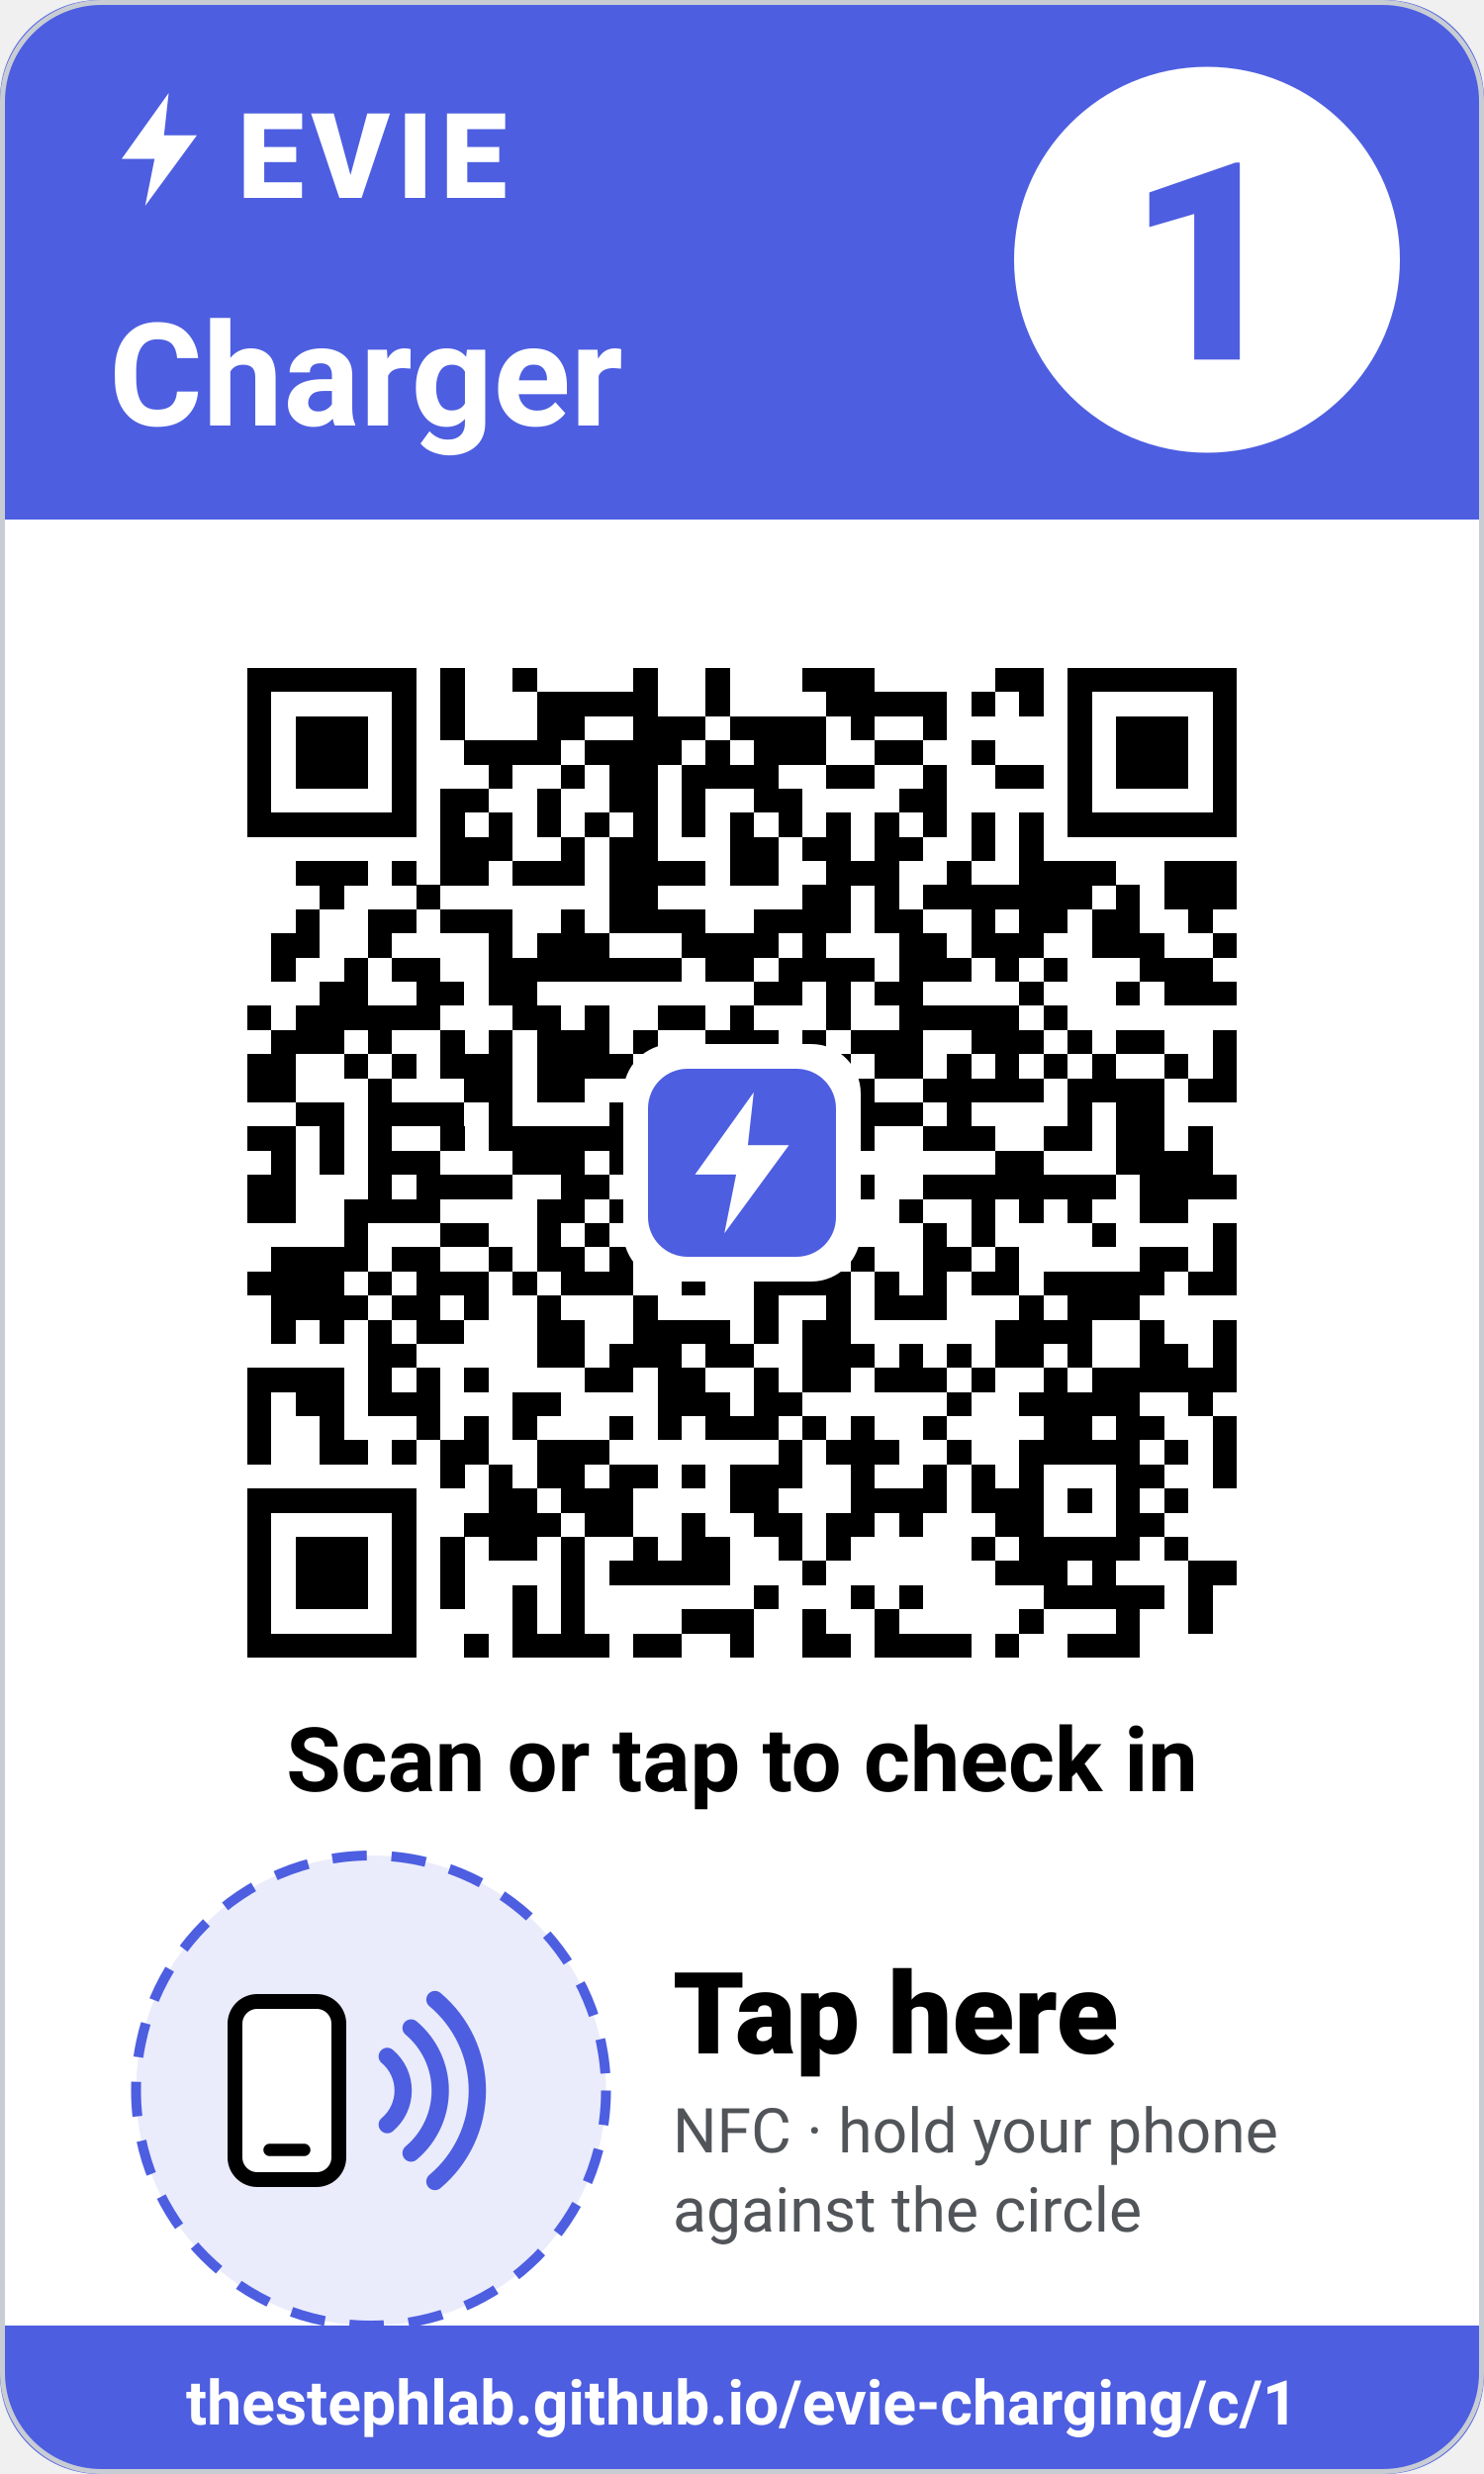
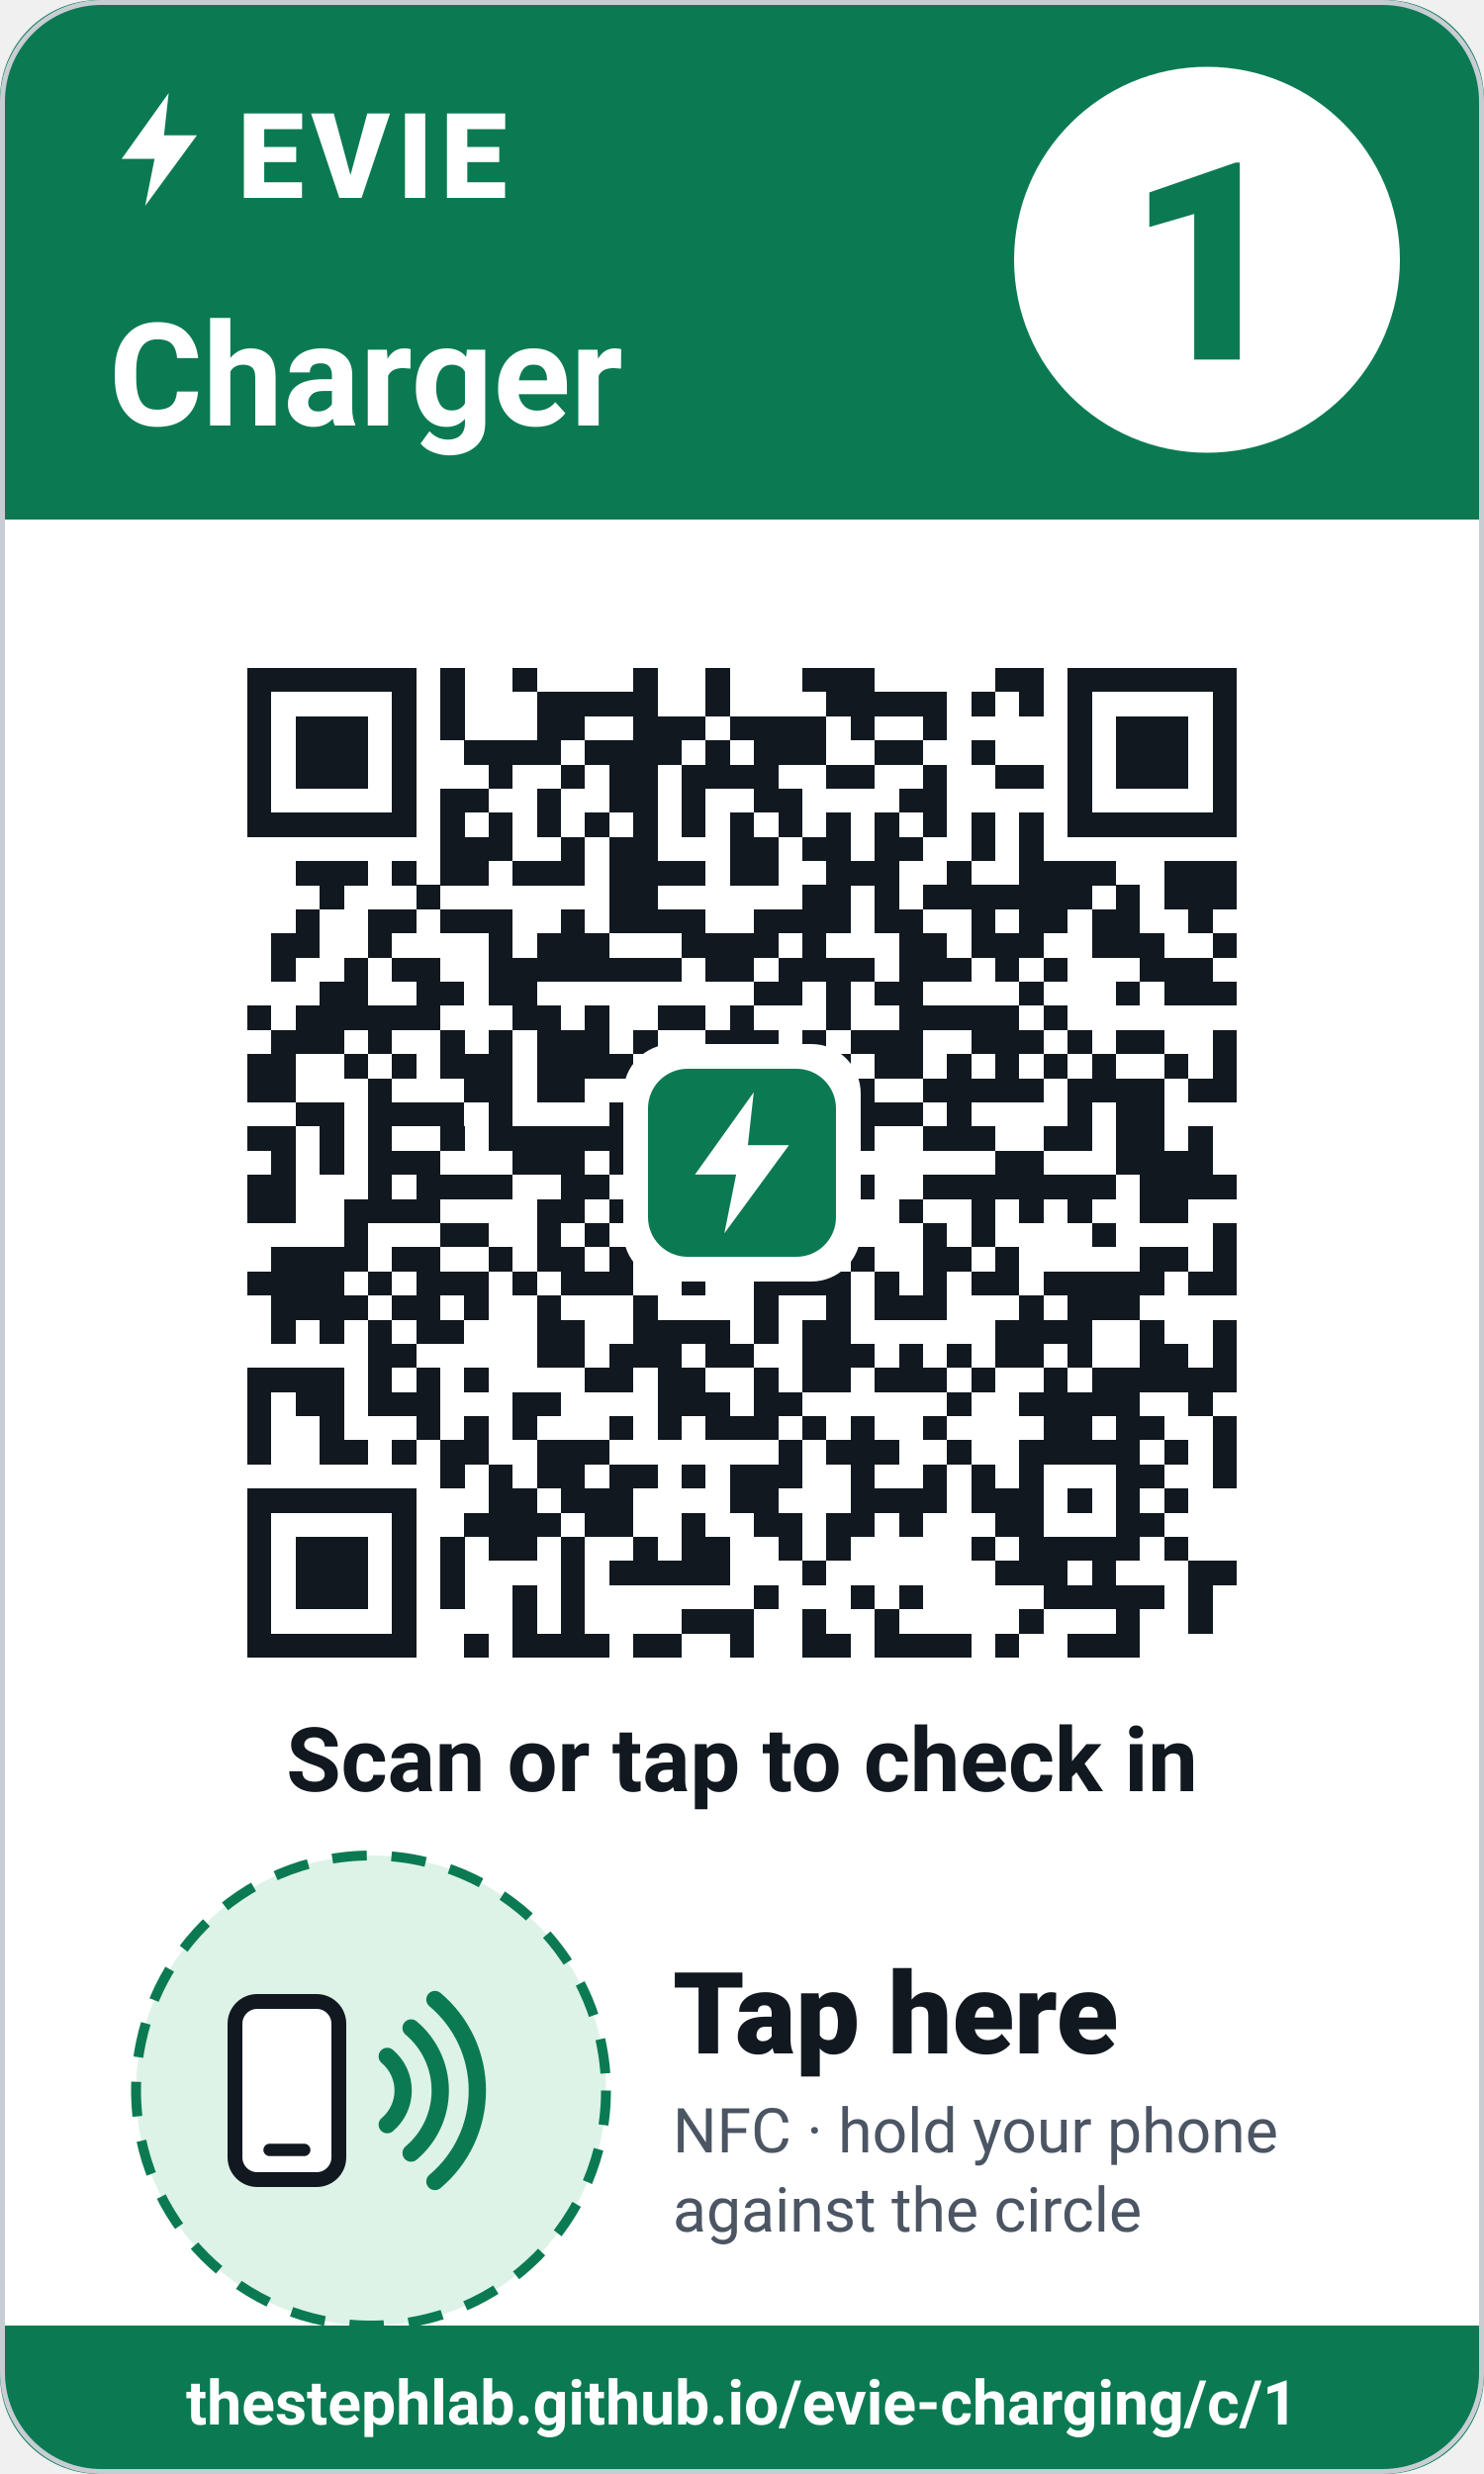
<svg xmlns="http://www.w3.org/2000/svg" width="60mm" height="100mm" viewBox="0 0 600 1000">
  <g>
    <defs>
      <clipPath id="evie-clip-1">
        <rect width="600" height="1000" rx="40" />
      </clipPath>
    </defs>
    <g clip-path="url(#evie-clip-1)" font-family="'Roboto', 'Segoe UI', 'Helvetica Neue', Arial, sans-serif">
      <rect width="600" height="1000" fill="#fff" />
-       <rect width="600" height="210" fill="#4D5EE0" />
+       <rect width="600" height="210" fill="#0B7A52" />
      <path d="M36 8 16 36h14l-4 20 22-30H34z" transform="translate(34 30) scale(.95)" fill="#fff" />
      <text x="96" y="80" font-size="48" font-weight="800" letter-spacing="3" fill="#fff">EVIE</text>
      <text x="44" y="172" font-size="58" font-weight="700" fill="#fff">Charger</text>
      <circle cx="488" cy="105" r="78" fill="#fff" />
-       <text x="488" y="145.32" text-anchor="middle" font-size="112" font-weight="800" fill="#4D5EE0">1</text>
-       <path d="M100 270h68.29v9.76h-68.29zM178.05 270h9.76v9.76h-9.76zM207.32 270h9.76v9.76h-9.76zM256.1 270h9.76v9.76h-9.76zM285.37 270h9.76v9.76h-9.76zM324.39 270h29.27v9.76h-29.27zM402.44 270h19.51v9.76h-19.51zM431.71 270h68.29v9.76h-68.29zM100 279.76h9.76v9.76h-9.76zM158.54 279.76h9.76v9.76h-9.76zM178.05 279.76h9.76v9.76h-9.76zM217.07 279.76h48.78v9.76h-48.78zM285.37 279.76h9.76v9.76h-9.76zM334.15 279.76h48.78v9.76h-48.78zM392.68 279.76h9.76v9.76h-9.76zM412.2 279.76h9.76v9.76h-9.76zM431.71 279.76h9.76v9.76h-9.76zM490.24 279.76h9.76v9.76h-9.76zM100 289.51h9.76v9.76h-9.76zM119.51 289.51h29.27v9.76h-29.27zM158.54 289.51h9.76v9.76h-9.76zM178.05 289.51h9.76v9.76h-9.76zM217.07 289.51h19.51v9.76h-19.51zM256.1 289.51h29.27v9.76h-29.27zM295.12 289.51h39.02v9.76h-39.02zM343.9 289.51h9.76v9.76h-9.76zM373.17 289.51h9.76v9.76h-9.76zM431.71 289.51h9.76v9.76h-9.76zM451.22 289.51h29.27v9.76h-29.27zM490.24 289.51h9.76v9.76h-9.76zM100 299.27h9.76v9.76h-9.76zM119.51 299.27h29.27v9.76h-29.27zM158.54 299.27h9.76v9.76h-9.76zM187.8 299.27h39.02v9.76h-39.02zM236.59 299.27h39.02v9.76h-39.02zM285.37 299.27h9.76v9.76h-9.76zM304.88 299.27h29.27v9.76h-29.27zM353.66 299.27h19.51v9.76h-19.51zM392.68 299.27h9.76v9.76h-9.76zM431.71 299.27h9.76v9.76h-9.76zM451.22 299.27h29.27v9.76h-29.27zM490.24 299.27h9.76v9.76h-9.76zM100 309.02h9.76v9.76h-9.76zM119.51 309.02h29.27v9.76h-29.27zM158.54 309.02h9.76v9.76h-9.76zM197.56 309.02h9.76v9.76h-9.76zM226.83 309.02h9.76v9.76h-9.76zM246.34 309.02h19.51v9.76h-19.51zM275.61 309.02h39.02v9.76h-39.02zM334.15 309.02h19.51v9.76h-19.51zM373.17 309.02h9.76v9.76h-9.76zM402.44 309.02h19.51v9.76h-19.51zM431.71 309.02h9.76v9.76h-9.76zM451.22 309.02h29.27v9.76h-29.27zM490.24 309.02h9.76v9.76h-9.76zM100 318.78h9.76v9.76h-9.76zM158.54 318.78h9.76v9.76h-9.76zM178.05 318.78h19.51v9.76h-19.51zM217.07 318.78h9.76v9.76h-9.76zM246.34 318.78h19.51v9.76h-19.51zM275.61 318.78h9.76v9.76h-9.76zM304.88 318.78h19.51v9.76h-19.51zM363.41 318.78h19.51v9.76h-19.51zM431.71 318.78h9.76v9.76h-9.76zM490.24 318.78h9.76v9.76h-9.76zM100 328.54h68.29v9.76h-68.29zM178.05 328.54h9.76v9.76h-9.76zM197.56 328.54h9.76v9.76h-9.76zM217.07 328.54h9.76v9.76h-9.76zM236.59 328.54h9.76v9.76h-9.76zM256.1 328.54h9.76v9.76h-9.76zM275.61 328.54h9.76v9.76h-9.76zM295.12 328.54h9.76v9.76h-9.76zM314.63 328.54h9.76v9.76h-9.76zM334.15 328.54h9.76v9.76h-9.76zM353.66 328.54h9.76v9.76h-9.76zM373.17 328.54h9.76v9.76h-9.76zM392.68 328.54h9.76v9.76h-9.76zM412.2 328.54h9.76v9.76h-9.76zM431.71 328.54h68.29v9.76h-68.29zM178.05 338.29h29.27v9.76h-29.27zM226.83 338.29h9.76v9.76h-9.76zM246.34 338.29h19.51v9.76h-19.51zM295.12 338.29h19.51v9.76h-19.51zM324.39 338.29h19.51v9.76h-19.51zM353.66 338.29h19.51v9.76h-19.51zM392.68 338.29h9.76v9.76h-9.76zM412.2 338.29h9.76v9.76h-9.76zM119.51 348.05h29.27v9.76h-29.27zM158.54 348.05h9.76v9.76h-9.76zM178.05 348.05h19.51v9.76h-19.51zM207.32 348.05h29.27v9.76h-29.27zM246.34 348.05h39.02v9.76h-39.02zM295.12 348.05h19.51v9.76h-19.51zM334.15 348.05h29.27v9.76h-29.27zM382.93 348.05h9.76v9.76h-9.76zM412.2 348.05h39.02v9.76h-39.02zM470.73 348.05h29.27v9.76h-29.27zM129.27 357.8h9.76v9.76h-9.76zM168.29 357.8h9.76v9.76h-9.76zM246.34 357.8h19.51v9.76h-19.51zM324.39 357.8h19.51v9.76h-19.51zM353.66 357.8h9.76v9.76h-9.76zM373.17 357.8h68.29v9.76h-68.29zM451.22 357.8h9.76v9.76h-9.76zM470.73 357.8h29.27v9.76h-29.27zM119.51 367.56h9.76v9.76h-9.76zM148.78 367.56h19.51v9.76h-19.51zM178.05 367.56h29.27v9.76h-29.27zM226.83 367.56h9.76v9.76h-9.76zM246.34 367.56h39.02v9.76h-39.02zM304.88 367.56h39.02v9.76h-39.02zM353.66 367.56h19.51v9.76h-19.51zM392.68 367.56h9.76v9.76h-9.76zM412.2 367.56h19.51v9.76h-19.51zM441.46 367.56h19.51v9.76h-19.51zM480.49 367.56h9.76v9.76h-9.76zM109.76 377.32h19.51v9.76h-19.51zM148.78 377.32h9.76v9.76h-9.76zM197.56 377.32h9.76v9.76h-9.76zM217.07 377.32h29.27v9.76h-29.27zM275.61 377.32h39.02v9.76h-39.02zM324.39 377.32h9.76v9.76h-9.76zM363.41 377.32h19.51v9.76h-19.51zM392.68 377.32h29.27v9.76h-29.27zM441.46 377.32h29.27v9.76h-29.27zM490.24 377.32h9.76v9.76h-9.76zM109.76 387.07h9.76v9.76h-9.76zM139.02 387.07h9.76v9.76h-9.76zM158.54 387.07h19.51v9.76h-19.51zM197.56 387.07h78.05v9.76h-78.05zM285.37 387.07h19.51v9.76h-19.51zM314.63 387.07h39.02v9.76h-39.02zM363.41 387.07h29.27v9.76h-29.27zM402.44 387.07h9.76v9.76h-9.76zM421.95 387.07h9.76v9.76h-9.76zM460.98 387.07h29.27v9.76h-29.27zM129.27 396.83h19.51v9.76h-19.51zM168.29 396.83h19.51v9.76h-19.51zM197.56 396.83h19.51v9.76h-19.51zM304.88 396.83h19.51v9.76h-19.51zM334.15 396.83h9.76v9.76h-9.76zM353.66 396.83h19.51v9.76h-19.51zM412.2 396.83h9.76v9.76h-9.76zM451.22 396.83h9.76v9.76h-9.76zM470.73 396.83h29.27v9.76h-29.27zM100 406.59h9.76v9.76h-9.76zM119.51 406.59h58.54v9.76h-58.54zM207.32 406.59h19.51v9.76h-19.51zM236.59 406.59h9.76v9.76h-9.76zM265.85 406.59h19.51v9.76h-19.51zM295.12 406.59h9.76v9.76h-9.76zM334.15 406.59h9.76v9.76h-9.76zM363.41 406.59h48.78v9.76h-48.78zM421.95 406.59h9.76v9.76h-9.76zM109.76 416.34h29.27v9.76h-29.27zM148.78 416.34h9.76v9.76h-9.76zM178.05 416.34h9.76v9.76h-9.76zM197.56 416.34h9.76v9.76h-9.76zM217.07 416.34h29.27v9.76h-29.27zM256.1 416.34h9.76v9.76h-9.76zM285.37 416.34h29.27v9.76h-29.27zM324.39 416.34h9.76v9.76h-9.76zM343.9 416.34h29.27v9.76h-29.27zM392.68 416.34h29.27v9.76h-29.27zM431.71 416.34h9.76v9.76h-9.76zM451.22 416.34h19.51v9.76h-19.51zM490.24 416.34h9.76v9.76h-9.76zM100 426.1h19.51v9.76h-19.51zM139.02 426.1h9.76v9.76h-9.76zM158.54 426.1h9.76v9.76h-9.76zM178.05 426.1h29.27v9.76h-29.27zM217.07 426.1h39.02v9.76h-39.02zM265.85 426.1h19.51v9.76h-19.51zM295.12 426.1h19.51v9.76h-19.51zM334.15 426.1h9.76v9.76h-9.76zM353.66 426.1h19.51v9.76h-19.51zM382.93 426.1h9.76v9.76h-9.76zM402.44 426.1h9.76v9.76h-9.76zM421.95 426.1h9.76v9.76h-9.76zM441.46 426.1h9.76v9.76h-9.76zM470.73 426.1h9.76v9.76h-9.76zM490.24 426.1h9.76v9.76h-9.76zM100 435.85h19.51v9.76h-19.51zM148.78 435.85h9.76v9.76h-9.76zM187.8 435.85h19.51v9.76h-19.51zM217.07 435.85h19.51v9.76h-19.51zM275.61 435.85h19.51v9.76h-19.51zM314.63 435.85h39.02v9.76h-39.02zM373.17 435.85h48.78v9.76h-48.78zM431.71 435.85h39.02v9.76h-39.02zM480.49 435.85h19.51v9.76h-19.51zM119.51 445.61h19.51v9.76h-19.51zM148.78 445.61h39.02v9.76h-39.02zM197.56 445.61h9.76v9.76h-9.76zM246.34 445.61h29.27v9.76h-29.27zM285.37 445.61h9.76v9.76h-9.76zM314.63 445.61h58.54v9.76h-58.54zM382.93 445.61h9.76v9.76h-9.76zM431.71 445.61h9.76v9.76h-9.76zM451.22 445.61h19.51v9.76h-19.51zM100 455.37h19.51v9.76h-19.51zM129.27 455.37h9.76v9.76h-9.76zM148.78 455.37h9.76v9.76h-9.76zM178.05 455.37h9.76v9.76h-9.76zM197.56 455.37h58.54v9.76h-58.54zM265.85 455.37h9.76v9.76h-9.76zM295.12 455.37h29.27v9.76h-29.27zM343.9 455.37h9.76v9.76h-9.76zM373.17 455.37h29.27v9.76h-29.27zM421.95 455.37h19.51v9.76h-19.51zM451.22 455.37h19.51v9.76h-19.51zM480.49 455.37h9.76v9.76h-9.76zM109.76 465.12h9.76v9.76h-9.76zM129.27 465.12h9.76v9.76h-9.76zM148.78 465.12h29.27v9.76h-29.27zM207.32 465.12h29.27v9.76h-29.27zM246.34 465.12h29.27v9.76h-29.27zM285.37 465.12h9.76v9.76h-9.76zM334.15 465.12h9.76v9.76h-9.76zM402.44 465.12h19.51v9.76h-19.51zM451.22 465.12h39.02v9.76h-39.02zM100 474.88h19.51v9.76h-19.51zM148.78 474.88h9.76v9.76h-9.76zM168.29 474.88h39.02v9.76h-39.02zM226.83 474.88h19.51v9.76h-19.51zM256.1 474.88h19.51v9.76h-19.51zM304.88 474.88h9.76v9.76h-9.76zM324.39 474.88h9.76v9.76h-9.76zM343.9 474.88h9.76v9.76h-9.76zM373.17 474.88h78.05v9.76h-78.05zM460.98 474.88h39.02v9.76h-39.02zM100 484.63h19.51v9.76h-19.51zM139.02 484.63h39.02v9.76h-39.02zM217.07 484.63h19.51v9.76h-19.51zM246.34 484.63h9.76v9.76h-9.76zM265.85 484.63h9.76v9.76h-9.76zM285.37 484.63h9.76v9.76h-9.76zM334.15 484.63h9.76v9.76h-9.76zM363.41 484.63h9.76v9.76h-9.76zM392.68 484.63h9.76v9.76h-9.76zM412.2 484.63h9.76v9.76h-9.76zM431.71 484.63h9.76v9.76h-9.76zM460.98 484.63h19.51v9.76h-19.51zM139.02 494.39h9.76v9.76h-9.76zM178.05 494.39h19.51v9.76h-19.51zM217.07 494.39h9.76v9.76h-9.76zM236.59 494.39h9.76v9.76h-9.76zM256.1 494.39h9.76v9.76h-9.76zM285.37 494.39h19.51v9.76h-19.51zM324.39 494.39h19.51v9.76h-19.51zM373.17 494.39h9.76v9.76h-9.76zM392.68 494.39h9.76v9.76h-9.76zM441.46 494.39h9.76v9.76h-9.76zM490.24 494.39h9.76v9.76h-9.76zM109.76 504.15h39.02v9.76h-39.02zM158.54 504.15h19.51v9.76h-19.51zM197.56 504.15h9.76v9.76h-9.76zM217.07 504.15h19.51v9.76h-19.51zM246.34 504.15h9.76v9.76h-9.76zM275.61 504.15h29.27v9.76h-29.27zM314.63 504.15h19.51v9.76h-19.51zM343.9 504.15h9.76v9.76h-9.76zM373.17 504.15h19.51v9.76h-19.51zM402.44 504.15h9.76v9.76h-9.76zM460.98 504.15h19.51v9.76h-19.51zM490.24 504.15h9.76v9.76h-9.76zM100 513.9h39.02v9.76h-39.02zM148.78 513.9h9.76v9.76h-9.76zM168.29 513.9h29.27v9.76h-29.27zM207.32 513.9h9.76v9.76h-9.76zM226.83 513.9h29.27v9.76h-29.27zM275.61 513.9h9.76v9.76h-9.76zM304.88 513.9h39.02v9.76h-39.02zM353.66 513.9h9.76v9.76h-9.76zM373.17 513.9h9.76v9.76h-9.76zM392.68 513.9h19.51v9.76h-19.51zM421.95 513.9h48.78v9.76h-48.78zM480.49 513.9h19.51v9.76h-19.51zM109.76 523.66h39.02v9.76h-39.02zM158.54 523.66h19.51v9.76h-19.51zM187.8 523.66h9.76v9.76h-9.76zM217.07 523.66h9.76v9.76h-9.76zM256.1 523.66h9.76v9.76h-9.76zM304.88 523.66h9.76v9.76h-9.76zM334.15 523.66h9.76v9.76h-9.76zM353.66 523.66h29.27v9.76h-29.27zM412.2 523.66h9.76v9.76h-9.76zM431.71 523.66h29.27v9.76h-29.27zM109.76 533.41h9.76v9.76h-9.76zM129.27 533.41h9.76v9.76h-9.76zM148.78 533.41h9.76v9.76h-9.76zM168.29 533.41h19.51v9.76h-19.51zM217.07 533.41h19.51v9.76h-19.51zM256.1 533.41h39.02v9.76h-39.02zM304.88 533.41h9.76v9.76h-9.76zM324.39 533.41h19.51v9.76h-19.51zM402.44 533.41h39.02v9.76h-39.02zM460.98 533.41h9.76v9.76h-9.76zM490.24 533.41h9.76v9.76h-9.76zM148.78 543.17h19.51v9.76h-19.51zM217.07 543.17h19.51v9.76h-19.51zM246.34 543.17h29.27v9.76h-29.27zM285.37 543.17h19.51v9.76h-19.51zM324.39 543.17h29.27v9.76h-29.27zM363.41 543.17h9.76v9.76h-9.76zM382.93 543.17h9.76v9.76h-9.76zM402.44 543.17h19.51v9.76h-19.51zM431.71 543.17h9.76v9.76h-9.76zM460.98 543.17h19.51v9.76h-19.51zM490.24 543.17h9.76v9.76h-9.76zM100 552.93h39.02v9.76h-39.02zM148.78 552.93h9.76v9.76h-9.76zM168.29 552.93h9.76v9.76h-9.76zM187.8 552.93h9.76v9.76h-9.76zM236.59 552.93h19.51v9.76h-19.51zM265.85 552.93h19.51v9.76h-19.51zM304.88 552.93h9.76v9.76h-9.76zM324.39 552.93h19.51v9.76h-19.51zM353.66 552.93h29.27v9.76h-29.27zM392.68 552.93h9.76v9.76h-9.76zM421.95 552.93h9.76v9.76h-9.76zM441.46 552.93h58.54v9.76h-58.54zM100 562.68h9.76v9.76h-9.76zM119.51 562.68h19.51v9.76h-19.51zM148.78 562.68h29.27v9.76h-29.27zM207.32 562.68h19.51v9.76h-19.51zM265.85 562.68h29.27v9.76h-29.27zM304.88 562.68h19.51v9.76h-19.51zM382.93 562.68h9.76v9.76h-9.76zM412.2 562.68h48.78v9.76h-48.78zM480.49 562.68h9.76v9.76h-9.76zM100 572.44h9.76v9.76h-9.76zM129.27 572.44h9.76v9.76h-9.76zM168.29 572.44h9.76v9.76h-9.76zM187.8 572.44h9.76v9.76h-9.76zM207.32 572.44h9.76v9.76h-9.76zM246.34 572.44h9.76v9.76h-9.76zM265.85 572.44h9.76v9.76h-9.76zM285.37 572.44h29.27v9.76h-29.27zM324.39 572.44h9.76v9.76h-9.76zM343.9 572.44h9.76v9.76h-9.76zM373.17 572.44h9.76v9.76h-9.76zM421.95 572.44h19.51v9.76h-19.51zM451.22 572.44h19.51v9.76h-19.51zM490.24 572.44h9.76v9.76h-9.76zM100 582.2h9.76v9.76h-9.76zM129.27 582.2h19.51v9.76h-19.51zM158.54 582.2h9.76v9.76h-9.76zM178.05 582.2h19.51v9.76h-19.51zM217.07 582.2h29.27v9.76h-29.27zM314.63 582.2h9.76v9.76h-9.76zM334.15 582.2h29.27v9.76h-29.27zM382.93 582.2h9.76v9.76h-9.76zM412.2 582.2h48.78v9.76h-48.78zM470.73 582.2h9.76v9.76h-9.76zM490.24 582.2h9.76v9.76h-9.76zM178.05 591.95h9.76v9.76h-9.76zM197.56 591.95h9.76v9.76h-9.76zM217.07 591.95h19.51v9.76h-19.51zM246.34 591.95h19.51v9.76h-19.51zM275.61 591.95h9.76v9.76h-9.76zM295.12 591.95h29.27v9.76h-29.27zM343.9 591.95h9.76v9.76h-9.76zM373.17 591.95h9.76v9.76h-9.76zM392.68 591.95h9.76v9.76h-9.76zM412.2 591.95h9.76v9.76h-9.76zM451.22 591.95h19.51v9.76h-19.51zM490.24 591.95h9.76v9.76h-9.76zM100 601.71h68.29v9.76h-68.29zM197.56 601.71h19.51v9.76h-19.51zM226.83 601.71h29.27v9.76h-29.27zM295.12 601.71h19.51v9.76h-19.51zM343.9 601.71h39.02v9.76h-39.02zM392.68 601.71h29.27v9.76h-29.27zM431.71 601.71h9.76v9.76h-9.76zM451.22 601.71h9.76v9.76h-9.76zM470.73 601.71h9.76v9.76h-9.76zM100 611.46h9.76v9.76h-9.76zM158.54 611.46h9.76v9.76h-9.76zM187.8 611.46h39.02v9.76h-39.02zM236.59 611.46h19.51v9.76h-19.51zM275.61 611.46h9.76v9.76h-9.76zM304.88 611.46h19.51v9.76h-19.51zM334.15 611.46h19.51v9.76h-19.51zM363.41 611.46h9.76v9.76h-9.76zM402.44 611.46h19.51v9.76h-19.51zM451.22 611.46h19.51v9.76h-19.51zM100 621.22h9.76v9.76h-9.76zM119.51 621.22h29.27v9.76h-29.27zM158.54 621.22h9.76v9.76h-9.76zM178.05 621.22h9.76v9.76h-9.76zM197.56 621.22h19.51v9.76h-19.51zM226.83 621.22h9.76v9.76h-9.76zM256.1 621.22h9.76v9.76h-9.76zM275.61 621.22h19.51v9.76h-19.51zM314.63 621.22h9.76v9.76h-9.76zM334.15 621.22h9.76v9.76h-9.76zM392.68 621.22h9.76v9.76h-9.76zM412.2 621.22h48.78v9.76h-48.78zM470.73 621.22h9.76v9.76h-9.76zM100 630.98h9.76v9.76h-9.76zM119.51 630.98h29.27v9.76h-29.27zM158.54 630.98h9.76v9.76h-9.76zM178.05 630.98h9.76v9.76h-9.76zM226.83 630.98h9.76v9.76h-9.76zM246.34 630.98h48.78v9.76h-48.78zM324.39 630.98h9.76v9.76h-9.76zM402.44 630.98h29.27v9.76h-29.27zM441.46 630.98h9.76v9.76h-9.76zM480.49 630.98h19.51v9.76h-19.51zM100 640.73h9.76v9.76h-9.76zM119.51 640.73h29.27v9.76h-29.27zM158.54 640.73h9.76v9.76h-9.76zM178.05 640.73h9.76v9.76h-9.76zM207.32 640.73h9.76v9.76h-9.76zM226.83 640.73h9.76v9.76h-9.76zM304.88 640.73h9.76v9.76h-9.76zM343.9 640.73h9.76v9.76h-9.76zM363.41 640.73h9.76v9.76h-9.76zM421.95 640.73h48.78v9.76h-48.78zM480.49 640.73h9.76v9.76h-9.76zM100 650.49h9.76v9.76h-9.76zM158.54 650.49h9.76v9.76h-9.76zM207.32 650.49h9.76v9.76h-9.76zM226.83 650.49h9.76v9.76h-9.76zM275.61 650.49h29.27v9.76h-29.27zM324.39 650.49h9.76v9.76h-9.76zM353.66 650.49h9.76v9.76h-9.76zM412.2 650.49h9.76v9.76h-9.76zM451.22 650.49h9.76v9.76h-9.76zM480.49 650.49h9.76v9.76h-9.76zM100 660.24h68.29v9.76h-68.29zM187.8 660.24h9.76v9.76h-9.76zM207.32 660.24h39.02v9.76h-39.02zM256.1 660.24h19.51v9.76h-19.51zM295.12 660.24h9.76v9.76h-9.76zM324.39 660.24h19.51v9.76h-19.51zM353.66 660.24h39.02v9.76h-39.02zM402.44 660.24h9.76v9.76h-9.76zM431.71 660.24h29.27v9.76h-29.27z" fill="#000000" shape-rendering="crispEdges" />
+       <text x="488" y="145.32" text-anchor="middle" font-size="112" font-weight="800" fill="#0B7A52">1</text>
+       <path d="M100 270h68.29v9.76h-68.29zM178.05 270h9.76v9.76h-9.76zM207.32 270h9.76v9.76h-9.76zM256.1 270h9.76v9.76h-9.76zM285.37 270h9.76v9.76h-9.76zM324.39 270h29.27v9.76h-29.27zM402.44 270h19.51v9.76h-19.51zM431.71 270h68.29v9.76h-68.29zM100 279.76h9.76v9.76h-9.76zM158.54 279.76h9.76v9.76h-9.76zM178.05 279.76h9.76v9.76h-9.76zM217.07 279.76h48.78v9.76h-48.78zM285.37 279.76h9.76v9.76h-9.76zM334.15 279.76h48.78v9.76h-48.78zM392.68 279.76h9.76v9.76h-9.76zM412.2 279.76h9.76v9.76h-9.76zM431.71 279.76h9.76v9.76h-9.76zM490.24 279.76h9.76v9.76h-9.76zM100 289.51h9.76v9.76h-9.76zM119.51 289.51h29.27v9.76h-29.27zM158.54 289.51h9.76v9.76h-9.76zM178.05 289.51h9.76v9.76h-9.76zM217.07 289.51h19.51v9.76h-19.51zM256.1 289.51h29.27v9.76h-29.27zM295.12 289.51h39.02v9.76h-39.02zM343.9 289.51h9.76v9.76h-9.76zM373.17 289.51h9.76v9.76h-9.76zM431.71 289.51h9.76v9.76h-9.76zM451.22 289.51h29.27v9.76h-29.27zM490.24 289.51h9.76v9.76h-9.76zM100 299.27h9.76v9.76h-9.76zM119.51 299.27h29.27v9.76h-29.27zM158.54 299.27h9.76v9.76h-9.76zM187.8 299.27h39.02v9.76h-39.02zM236.59 299.27h39.02v9.76h-39.02zM285.37 299.27h9.76v9.76h-9.76zM304.88 299.27h29.27v9.76h-29.27zM353.66 299.27h19.51v9.76h-19.51zM392.68 299.27h9.76v9.76h-9.76zM431.71 299.27h9.76v9.76h-9.76zM451.22 299.27h29.27v9.76h-29.27zM490.24 299.27h9.76v9.76h-9.76zM100 309.02h9.76v9.76h-9.76zM119.51 309.02h29.27v9.76h-29.27zM158.54 309.02h9.76v9.76h-9.76zM197.56 309.02h9.76v9.76h-9.76zM226.83 309.02h9.76v9.76h-9.76zM246.34 309.02h19.51v9.76h-19.51zM275.61 309.02h39.02v9.76h-39.02zM334.15 309.02h19.51v9.76h-19.51zM373.17 309.02h9.76v9.76h-9.76zM402.44 309.02h19.51v9.76h-19.51zM431.71 309.02h9.76v9.76h-9.76zM451.22 309.02h29.27v9.76h-29.27zM490.24 309.02h9.76v9.76h-9.76zM100 318.78h9.76v9.76h-9.76zM158.54 318.78h9.76v9.76h-9.76zM178.05 318.78h19.51v9.76h-19.51zM217.07 318.78h9.76v9.76h-9.76zM246.34 318.78h19.51v9.76h-19.51zM275.61 318.78h9.76v9.76h-9.76zM304.88 318.78h19.51v9.76h-19.51zM363.41 318.78h19.51v9.76h-19.51zM431.71 318.78h9.76v9.76h-9.76zM490.24 318.78h9.76v9.76h-9.76zM100 328.54h68.29v9.76h-68.29zM178.05 328.54h9.76v9.76h-9.76zM197.56 328.54h9.76v9.76h-9.76zM217.07 328.54h9.76v9.76h-9.76zM236.59 328.54h9.76v9.76h-9.76zM256.1 328.54h9.76v9.76h-9.76zM275.61 328.54h9.76v9.76h-9.76zM295.12 328.54h9.76v9.76h-9.76zM314.63 328.54h9.76v9.76h-9.76zM334.15 328.54h9.76v9.76h-9.76zM353.66 328.54h9.76v9.76h-9.76zM373.17 328.54h9.76v9.76h-9.76zM392.68 328.54h9.76v9.76h-9.76zM412.2 328.54h9.76v9.76h-9.76zM431.71 328.54h68.29v9.76h-68.29zM178.05 338.29h29.27v9.76h-29.27zM226.83 338.29h9.76v9.76h-9.76zM246.34 338.29h19.51v9.76h-19.51zM295.12 338.29h19.51v9.76h-19.51zM324.39 338.29h19.51v9.76h-19.51zM353.66 338.29h19.51v9.76h-19.51zM392.68 338.29h9.76v9.76h-9.76zM412.2 338.29h9.76v9.76h-9.76zM119.51 348.05h29.27v9.76h-29.27zM158.54 348.05h9.76v9.76h-9.76zM178.05 348.05h19.51v9.76h-19.51zM207.32 348.05h29.27v9.76h-29.27zM246.34 348.05h39.02v9.76h-39.02zM295.12 348.05h19.51v9.76h-19.51zM334.15 348.05h29.27v9.76h-29.27zM382.93 348.05h9.76v9.76h-9.76zM412.2 348.05h39.02v9.76h-39.02zM470.73 348.05h29.27v9.76h-29.27zM129.27 357.8h9.76v9.76h-9.76zM168.29 357.8h9.76v9.76h-9.76zM246.34 357.8h19.51v9.76h-19.51zM324.39 357.8h19.51v9.76h-19.51zM353.66 357.8h9.76v9.76h-9.76zM373.17 357.8h68.29v9.76h-68.29zM451.22 357.8h9.76v9.76h-9.76zM470.73 357.8h29.27v9.76h-29.27zM119.51 367.56h9.76v9.76h-9.76zM148.78 367.56h19.51v9.76h-19.51zM178.05 367.56h29.27v9.76h-29.27zM226.83 367.56h9.76v9.76h-9.76zM246.34 367.56h39.02v9.76h-39.02zM304.88 367.56h39.02v9.76h-39.02zM353.66 367.56h19.51v9.76h-19.51zM392.68 367.56h9.76v9.76h-9.76zM412.2 367.56h19.51v9.76h-19.51zM441.46 367.56h19.51v9.76h-19.51zM480.49 367.56h9.76v9.76h-9.76zM109.76 377.32h19.51v9.76h-19.51zM148.78 377.32h9.76v9.76h-9.76zM197.56 377.32h9.76v9.76h-9.76zM217.07 377.32h29.27v9.76h-29.27zM275.61 377.32h39.02v9.76h-39.02zM324.39 377.32h9.76v9.76h-9.76zM363.41 377.32h19.51v9.76h-19.51zM392.68 377.32h29.27v9.76h-29.27zM441.46 377.32h29.27v9.76h-29.27zM490.24 377.32h9.76v9.76h-9.76zM109.76 387.07h9.76v9.76h-9.76zM139.02 387.07h9.76v9.76h-9.76zM158.54 387.07h19.51v9.76h-19.51zM197.56 387.07h78.05v9.76h-78.05zM285.37 387.07h19.51v9.76h-19.51zM314.63 387.07h39.02v9.76h-39.02zM363.41 387.07h29.27v9.76h-29.27zM402.44 387.07h9.76v9.76h-9.76zM421.95 387.07h9.76v9.76h-9.76zM460.98 387.07h29.27v9.76h-29.27zM129.27 396.83h19.51v9.76h-19.51zM168.29 396.83h19.51v9.76h-19.51zM197.56 396.83h19.51v9.76h-19.51zM304.88 396.83h19.51v9.76h-19.51zM334.15 396.83h9.76v9.76h-9.76zM353.66 396.83h19.51v9.76h-19.51zM412.2 396.83h9.76v9.76h-9.76zM451.22 396.83h9.76v9.76h-9.76zM470.73 396.83h29.27v9.76h-29.27zM100 406.59h9.76v9.76h-9.76zM119.51 406.59h58.54v9.76h-58.54zM207.32 406.59h19.51v9.76h-19.51zM236.59 406.59h9.76v9.76h-9.76zM265.85 406.59h19.51v9.76h-19.51zM295.12 406.59h9.76v9.76h-9.76zM334.15 406.59h9.76v9.76h-9.76zM363.41 406.59h48.78v9.76h-48.78zM421.95 406.59h9.76v9.76h-9.76zM109.76 416.34h29.27v9.76h-29.27zM148.78 416.34h9.76v9.76h-9.76zM178.05 416.34h9.76v9.76h-9.76zM197.56 416.34h9.76v9.76h-9.76zM217.07 416.34h29.27v9.76h-29.27zM256.1 416.34h9.76v9.76h-9.76zM285.37 416.34h29.27v9.76h-29.27zM324.39 416.34h9.76v9.76h-9.76zM343.9 416.34h29.27v9.76h-29.27zM392.68 416.34h29.27v9.76h-29.27zM431.71 416.34h9.76v9.76h-9.76zM451.22 416.34h19.51v9.76h-19.51zM490.24 416.34h9.76v9.76h-9.76zM100 426.1h19.51v9.76h-19.51zM139.02 426.1h9.76v9.76h-9.76zM158.54 426.1h9.76v9.76h-9.76zM178.05 426.1h29.27v9.76h-29.27zM217.07 426.1h39.02v9.76h-39.02zM265.85 426.1h19.51v9.76h-19.51zM295.12 426.1h19.51v9.76h-19.51zM334.15 426.1h9.76v9.76h-9.76zM353.66 426.1h19.51v9.76h-19.51zM382.93 426.1h9.76v9.76h-9.76zM402.44 426.1h9.76v9.76h-9.76zM421.95 426.1h9.76v9.76h-9.76zM441.46 426.1h9.76v9.76h-9.76zM470.73 426.1h9.76v9.76h-9.76zM490.24 426.1h9.76v9.76h-9.76zM100 435.85h19.51v9.76h-19.51zM148.78 435.85h9.76v9.76h-9.76zM187.8 435.85h19.51v9.76h-19.51zM217.07 435.85h19.51v9.76h-19.51zM275.61 435.85h19.51v9.76h-19.51zM314.63 435.85h39.02v9.76h-39.02zM373.17 435.85h48.78v9.76h-48.78zM431.71 435.85h39.02v9.76h-39.02zM480.49 435.85h19.51v9.76h-19.51zM119.51 445.61h19.51v9.76h-19.51zM148.78 445.61h39.02v9.76h-39.02zM197.56 445.61h9.76v9.76h-9.76zM246.34 445.61h29.27v9.76h-29.27zM285.37 445.61h9.76v9.76h-9.76zM314.63 445.61h58.54v9.76h-58.54zM382.93 445.61h9.76v9.76h-9.76zM431.71 445.61h9.76v9.76h-9.76zM451.22 445.61h19.51v9.76h-19.51zM100 455.37h19.51v9.76h-19.51zM129.27 455.37h9.76v9.76h-9.76zM148.78 455.37h9.76v9.76h-9.76zM178.05 455.37h9.76v9.76h-9.76zM197.56 455.37h58.54v9.76h-58.54zM265.85 455.37h9.76v9.76h-9.76zM295.12 455.37h29.27v9.76h-29.27zM343.9 455.37h9.76v9.76h-9.76zM373.17 455.37h29.27v9.76h-29.27zM421.95 455.37h19.51v9.76h-19.51zM451.22 455.37h19.51v9.76h-19.51zM480.49 455.37h9.76v9.76h-9.76zM109.76 465.12h9.76v9.76h-9.76zM129.27 465.12h9.76v9.76h-9.76zM148.78 465.12h29.27v9.76h-29.27zM207.32 465.12h29.27v9.76h-29.27zM246.34 465.12h29.27v9.76h-29.27zM285.37 465.12h9.76v9.76h-9.76zM334.15 465.12h9.76v9.76h-9.76zM402.44 465.12h19.51v9.76h-19.51zM451.22 465.12h39.02v9.76h-39.02zM100 474.88h19.51v9.76h-19.51zM148.78 474.88h9.76v9.76h-9.76zM168.29 474.88h39.02v9.76h-39.02zM226.83 474.88h19.51v9.76h-19.51zM256.1 474.88h19.51v9.76h-19.51zM304.88 474.88h9.76v9.76h-9.76zM324.39 474.88h9.76v9.76h-9.76zM343.9 474.88h9.76v9.76h-9.76zM373.17 474.88h78.05v9.76h-78.05zM460.98 474.88h39.02v9.76h-39.02zM100 484.63h19.51v9.76h-19.51zM139.02 484.63h39.02v9.76h-39.02zM217.07 484.63h19.51v9.76h-19.51zM246.34 484.63h9.76v9.76h-9.76zM265.85 484.63h9.76v9.76h-9.76zM285.37 484.63h9.76v9.76h-9.76zM334.15 484.63h9.76v9.76h-9.76zM363.41 484.63h9.76v9.76h-9.76zM392.68 484.63h9.76v9.76h-9.76zM412.2 484.63h9.76v9.76h-9.76zM431.71 484.63h9.76v9.76h-9.76zM460.98 484.63h19.51v9.76h-19.51zM139.02 494.39h9.76v9.76h-9.76zM178.05 494.39h19.51v9.76h-19.51zM217.07 494.39h9.76v9.76h-9.76zM236.59 494.39h9.76v9.76h-9.76zM256.1 494.39h9.76v9.76h-9.76zM285.37 494.39h19.51v9.76h-19.51zM324.39 494.39h19.51v9.76h-19.51zM373.17 494.39h9.76v9.76h-9.76zM392.68 494.39h9.76v9.76h-9.76zM441.46 494.39h9.76v9.76h-9.76zM490.24 494.39h9.76v9.76h-9.76zM109.76 504.15h39.02v9.76h-39.02zM158.54 504.15h19.51v9.76h-19.51zM197.56 504.15h9.76v9.76h-9.76zM217.07 504.15h19.51v9.76h-19.51zM246.34 504.15h9.76v9.76h-9.76zM275.61 504.15h29.27v9.76h-29.27zM314.63 504.15h19.51v9.76h-19.51zM343.9 504.15h9.76v9.76h-9.76zM373.17 504.15h19.51v9.76h-19.51zM402.44 504.15h9.76v9.76h-9.76zM460.98 504.15h19.51v9.76h-19.51zM490.24 504.15h9.76v9.76h-9.76zM100 513.9h39.02v9.76h-39.02zM148.78 513.9h9.76v9.76h-9.76zM168.29 513.9h29.27v9.76h-29.27zM207.32 513.9h9.76v9.76h-9.76zM226.83 513.9h29.27v9.76h-29.27zM275.61 513.9h9.76v9.76h-9.76zM304.88 513.9h39.02v9.76h-39.02zM353.66 513.9h9.76v9.76h-9.76zM373.17 513.9h9.76v9.76h-9.76zM392.68 513.9h19.51v9.76h-19.51zM421.95 513.9h48.78v9.76h-48.78zM480.49 513.9h19.51v9.76h-19.51zM109.76 523.66h39.02v9.76h-39.02zM158.54 523.66h19.51v9.76h-19.51zM187.8 523.66h9.76v9.76h-9.76zM217.07 523.66h9.76v9.76h-9.76zM256.1 523.66h9.76v9.76h-9.76zM304.88 523.66h9.76v9.76h-9.76zM334.15 523.66h9.76v9.76h-9.76zM353.66 523.66h29.27v9.76h-29.27zM412.2 523.66h9.76v9.76h-9.76zM431.71 523.66h29.27v9.76h-29.27zM109.76 533.41h9.76v9.76h-9.76zM129.27 533.41h9.76v9.76h-9.76zM148.78 533.41h9.76v9.76h-9.76zM168.29 533.41h19.51v9.76h-19.51zM217.07 533.41h19.51v9.76h-19.51zM256.1 533.41h39.02v9.76h-39.02zM304.88 533.41h9.76v9.76h-9.76zM324.39 533.41h19.51v9.76h-19.51zM402.44 533.41h39.02v9.76h-39.02zM460.98 533.41h9.76v9.76h-9.76zM490.24 533.41h9.76v9.76h-9.76zM148.78 543.17h19.51v9.76h-19.51zM217.07 543.17h19.51v9.76h-19.51zM246.34 543.17h29.27v9.76h-29.27zM285.37 543.17h19.51v9.76h-19.51zM324.39 543.17h29.27v9.76h-29.27zM363.41 543.17h9.76v9.76h-9.76zM382.93 543.17h9.76v9.76h-9.76zM402.44 543.17h19.51v9.76h-19.51zM431.71 543.17h9.76v9.76h-9.76zM460.98 543.17h19.51v9.76h-19.51zM490.24 543.17h9.76v9.76h-9.76zM100 552.93h39.02v9.76h-39.02zM148.78 552.93h9.76v9.76h-9.76zM168.29 552.93h9.76v9.76h-9.76zM187.8 552.93h9.76v9.76h-9.76zM236.59 552.93h19.51v9.76h-19.51zM265.85 552.93h19.51v9.76h-19.51zM304.88 552.93h9.76v9.76h-9.76zM324.39 552.93h19.51v9.76h-19.51zM353.66 552.93h29.27v9.76h-29.27zM392.68 552.93h9.76v9.76h-9.76zM421.95 552.93h9.76v9.76h-9.76zM441.46 552.93h58.54v9.76h-58.54zM100 562.68h9.76v9.76h-9.76zM119.51 562.68h19.51v9.76h-19.51zM148.78 562.68h29.27v9.76h-29.27zM207.32 562.68h19.51v9.76h-19.51zM265.85 562.68h29.27v9.76h-29.27zM304.88 562.68h19.51v9.76h-19.51zM382.93 562.68h9.76v9.76h-9.76zM412.2 562.68h48.78v9.76h-48.78zM480.49 562.68h9.76v9.76h-9.76zM100 572.44h9.76v9.76h-9.76zM129.27 572.44h9.76v9.76h-9.76zM168.29 572.44h9.76v9.76h-9.76zM187.8 572.44h9.76v9.76h-9.76zM207.32 572.44h9.76v9.76h-9.76zM246.34 572.44h9.76v9.76h-9.76zM265.85 572.44h9.76v9.76h-9.76zM285.37 572.44h29.27v9.76h-29.27zM324.39 572.44h9.76v9.76h-9.76zM343.9 572.44h9.76v9.76h-9.76zM373.17 572.44h9.76v9.76h-9.76zM421.95 572.44h19.51v9.76h-19.51zM451.22 572.44h19.51v9.76h-19.51zM490.24 572.44h9.76v9.76h-9.76zM100 582.2h9.76v9.76h-9.76zM129.27 582.2h19.51v9.76h-19.51zM158.54 582.2h9.76v9.76h-9.76zM178.05 582.2h19.51v9.76h-19.51zM217.07 582.2h29.27v9.76h-29.27zM314.63 582.2h9.76v9.76h-9.76zM334.15 582.2h29.27v9.76h-29.27zM382.93 582.2h9.76v9.76h-9.76zM412.2 582.2h48.78v9.76h-48.78zM470.73 582.2h9.76v9.76h-9.76zM490.24 582.2h9.76v9.76h-9.76zM178.05 591.95h9.76v9.76h-9.76zM197.56 591.95h9.76v9.76h-9.76zM217.07 591.95h19.51v9.76h-19.51zM246.34 591.95h19.51v9.76h-19.51zM275.61 591.95h9.76v9.76h-9.76zM295.12 591.95h29.27v9.76h-29.27zM343.9 591.95h9.76v9.76h-9.76zM373.17 591.95h9.76v9.76h-9.76zM392.68 591.95h9.76v9.76h-9.76zM412.2 591.95h9.76v9.76h-9.76zM451.22 591.95h19.51v9.76h-19.51zM490.24 591.95h9.76v9.76h-9.76zM100 601.71h68.29v9.76h-68.29zM197.56 601.71h19.51v9.76h-19.51zM226.83 601.71h29.27v9.76h-29.27zM295.12 601.71h19.51v9.76h-19.51zM343.9 601.71h39.02v9.76h-39.02zM392.68 601.71h29.27v9.76h-29.27zM431.71 601.71h9.76v9.76h-9.76zM451.22 601.71h9.76v9.76h-9.76zM470.73 601.71h9.76v9.76h-9.76zM100 611.46h9.76v9.76h-9.76zM158.54 611.46h9.76v9.76h-9.76zM187.8 611.46h39.02v9.76h-39.02zM236.59 611.46h19.51v9.76h-19.51zM275.61 611.46h9.76v9.76h-9.76zM304.88 611.46h19.51v9.76h-19.51zM334.15 611.46h19.51v9.76h-19.51zM363.41 611.46h9.76v9.76h-9.76zM402.44 611.46h19.51v9.76h-19.51zM451.22 611.46h19.51v9.76h-19.51zM100 621.22h9.76v9.76h-9.76zM119.51 621.22h29.27v9.76h-29.27zM158.54 621.22h9.76v9.76h-9.76zM178.05 621.22h9.76v9.76h-9.76zM197.56 621.22h19.51v9.76h-19.51zM226.83 621.22h9.76v9.76h-9.76zM256.1 621.22h9.76v9.76h-9.76zM275.61 621.22h19.51v9.76h-19.51zM314.63 621.22h9.76v9.76h-9.76zM334.15 621.22h9.76v9.76h-9.76zM392.68 621.22h9.76v9.76h-9.76zM412.2 621.22h48.78v9.76h-48.78zM470.73 621.22h9.76v9.76h-9.76zM100 630.98h9.76v9.76h-9.76zM119.51 630.98h29.27v9.76h-29.27zM158.54 630.98h9.76v9.76h-9.76zM178.05 630.98h9.76v9.76h-9.76zM226.83 630.98h9.76v9.76h-9.76zM246.34 630.98h48.78v9.76h-48.78zM324.39 630.98h9.76v9.76h-9.76zM402.44 630.98h29.27v9.76h-29.27zM441.46 630.98h9.76v9.76h-9.76zM480.49 630.98h19.51v9.76h-19.51zM100 640.73h9.76v9.76h-9.76zM119.51 640.73h29.27v9.76h-29.27zM158.54 640.73h9.76v9.76h-9.76zM178.05 640.73h9.76v9.76h-9.76zM207.32 640.73h9.76v9.76h-9.76zM226.83 640.73h9.76v9.76h-9.76zM304.88 640.73h9.76v9.76h-9.76zM343.9 640.73h9.76v9.76h-9.76zM363.41 640.73h9.76v9.76h-9.76zM421.95 640.73h48.78v9.76h-48.78zM480.49 640.73h9.76v9.76h-9.76zM100 650.49h9.76v9.76h-9.76zM158.54 650.49h9.76v9.76h-9.76zM207.32 650.49h9.76v9.76h-9.76zM226.83 650.49h9.76v9.76h-9.76zM275.61 650.49h29.27v9.76h-29.27zM324.39 650.49h9.76v9.76h-9.76zM353.66 650.49h9.76v9.76h-9.76zM412.2 650.49h9.76v9.76h-9.76zM451.22 650.49h9.76v9.76h-9.76zM480.49 650.49h9.76v9.76h-9.76zM100 660.24h68.29v9.76h-68.29zM187.8 660.24h9.76v9.76h-9.76zM207.32 660.24h39.02v9.76h-39.02zM256.1 660.24h19.51v9.76h-19.51zM295.12 660.24h9.76v9.76h-9.76zM324.39 660.24h19.51v9.76h-19.51zM353.66 660.24h39.02v9.76h-39.02zM402.44 660.24h9.76v9.76h-9.76zM431.71 660.24h29.27v9.76h-29.27z" fill="#111820" shape-rendering="crispEdges" />
      <rect x="252" y="422" width="96" height="96" rx="20" fill="#fff" />
-       <rect x="262" y="432" width="76" height="76" rx="16" fill="#4D5EE0" />
+       <rect x="262" y="432" width="76" height="76" rx="16" fill="#0B7A52" />
      <path d="M36 8 16 36h14l-4 20 22-30H34z" transform="translate(262 432) scale(1.1875)" fill="#fff" />
-       <text x="300" y="724" text-anchor="middle" font-size="36" font-weight="700" fill="#000000">Scan or tap to check in</text>
-       <circle cx="150" cy="845" r="95" fill="#EAECFB" stroke="#4D5EE0" stroke-width="4" stroke-dasharray="14 10" />
-       <rect x="95" y="809" width="42" height="72" rx="9" fill="#fff" stroke="#000000" stroke-width="6" />
-       <line x1="109" y1="869" x2="123" y2="869" stroke="#000000" stroke-width="5" stroke-linecap="round" />
-       <path d="M156.57 831.21A18 18 0 0 1 156.57 858.79" fill="none" stroke="#4D5EE0" stroke-width="7" stroke-linecap="round" />
-       <path d="M166.21 819.72A33 33 0 0 1 166.21 870.28" fill="none" stroke="#4D5EE0" stroke-width="7" stroke-linecap="round" />
-       <path d="M175.85 808.23A48 48 0 0 1 175.85 881.77" fill="none" stroke="#4D5EE0" stroke-width="7" stroke-linecap="round" />
-       <text x="272" y="830" font-size="46" font-weight="800" fill="#000000">Tap here</text>
-       <text x="272" y="870" font-size="25" fill="#515559">NFC · hold your phone</text>
-       <text x="272" y="902" font-size="25" fill="#515559">against the circle</text>
-       <rect y="940" width="600" height="60" fill="#4D5EE0" />
+       <text x="300" y="724" text-anchor="middle" font-size="36" font-weight="700" fill="#111820">Scan or tap to check in</text>
+       <circle cx="150" cy="845" r="95" fill="#DDF3E8" stroke="#0B7A52" stroke-width="4" stroke-dasharray="14 10" />
+       <rect x="95" y="809" width="42" height="72" rx="9" fill="#fff" stroke="#111820" stroke-width="6" />
+       <line x1="109" y1="869" x2="123" y2="869" stroke="#111820" stroke-width="5" stroke-linecap="round" />
+       <path d="M156.57 831.21A18 18 0 0 1 156.57 858.79" fill="none" stroke="#0B7A52" stroke-width="7" stroke-linecap="round" />
+       <path d="M166.21 819.72A33 33 0 0 1 166.21 870.28" fill="none" stroke="#0B7A52" stroke-width="7" stroke-linecap="round" />
+       <path d="M175.85 808.23A48 48 0 0 1 175.85 881.77" fill="none" stroke="#0B7A52" stroke-width="7" stroke-linecap="round" />
+       <text x="272" y="830" font-size="46" font-weight="800" fill="#111820">Tap here</text>
+       <text x="272" y="870" font-size="25" fill="#4B5563">NFC · hold your phone</text>
+       <text x="272" y="902" font-size="25" fill="#4B5563">against the circle</text>
+       <rect y="940" width="600" height="60" fill="#0B7A52" />
      <text x="300" y="980" text-anchor="middle" font-size="25" font-weight="600" fill="#fff">thestephlab.github.io/evie-charging/c/1</text>
    </g>
    <rect x="1" y="1" width="598" height="998" rx="40" fill="none" stroke="#c8cdd4" stroke-width="2" />
  </g>
</svg>
